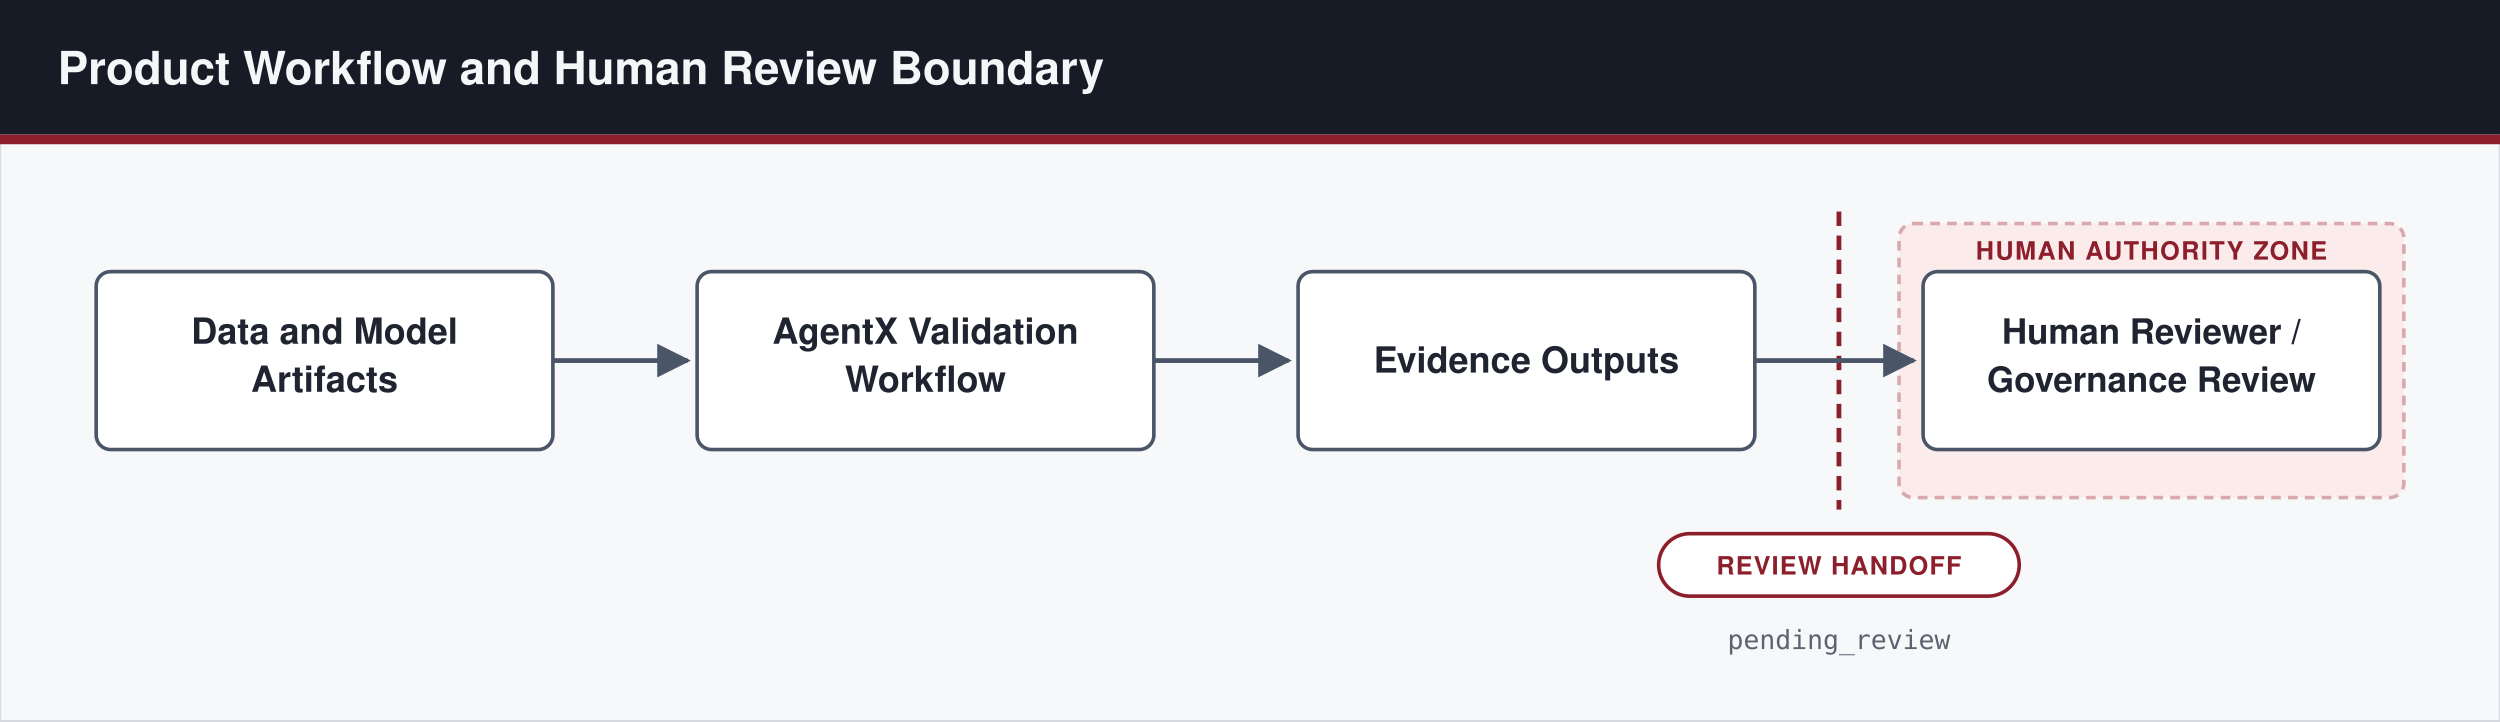
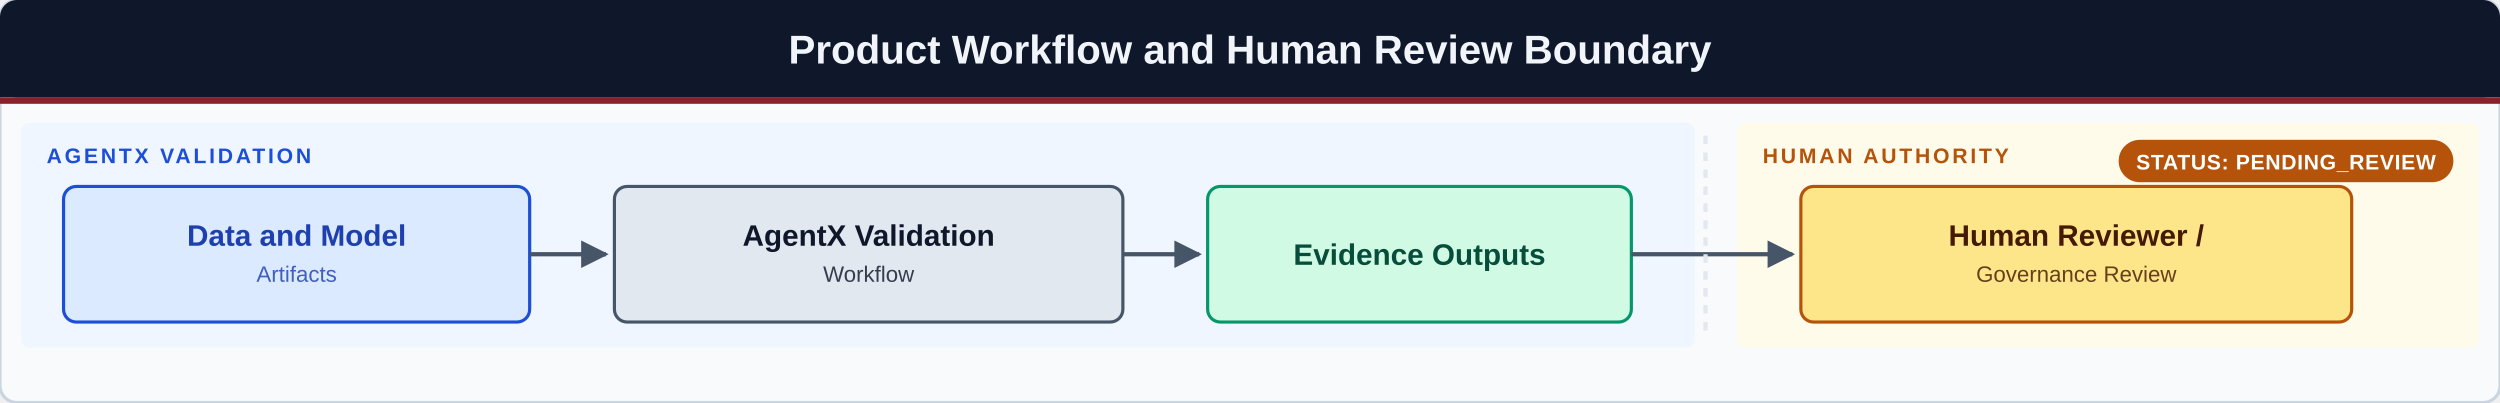
- <svg xmlns="http://www.w3.org/2000/svg" viewBox="0 0 1040 300" width="1040" height="300" role="img" aria-labelledby="d1title d1desc">
+ <svg xmlns="http://www.w3.org/2000/svg" viewBox="0 0 1180 190" width="1180" height="190" role="img" aria-labelledby="d1title d1desc">
  <defs>
-     <marker id="d1-arrow" viewBox="0 0 10 10" refX="9" refY="5" markerWidth="7" markerHeight="7" orient="auto-start-reverse">
-       <path d="M0,0 L10,5 L0,10 z" fill="#4a5568" />
+     <marker id="d1-ah" viewBox="0 0 10 10" refX="9" refY="5" markerWidth="6.5" markerHeight="6.5" orient="auto">
+       <polygon points="0,0 10,5 0,10" fill="#475569" />
    </marker>
  </defs>
-   <rect x="0" y="0" width="1040" height="300" fill="#f7f8fa" stroke="#d7dbe1" stroke-width="1" />
-   <rect x="0" y="0" width="1040" height="56" fill="#161b26" />
-   <text x="24" y="35" font-family="Segoe UI, Helvetica, Arial, sans-serif" font-size="19" font-weight="600" fill="#f5f6f8">Product Workflow and Human Review Boundary</text>
-   <rect x="0" y="56" width="1040" height="4" fill="#8c1f2b" />
-   <rect x="790" y="93" width="210" height="114" rx="6" fill="#fbeceb" stroke="#d9a9ac" stroke-width="1.5" stroke-dasharray="4,3" />
-   <text x="895" y="108" text-anchor="middle" font-family="Segoe UI, Helvetica, Arial, sans-serif" font-size="10.5" font-weight="700" letter-spacing="0.6" fill="#8c1f2b">HUMAN AUTHORITY ZONE</text>
-   <line x1="765" y1="88" x2="765" y2="212" stroke="#8c1f2b" stroke-width="2" stroke-dasharray="6,4" />
-   <rect x="40" y="113" width="190" height="74" rx="6" fill="#ffffff" stroke="#4a5568" stroke-width="1.5" />
-   <text x="135" y="143" text-anchor="middle" font-family="Segoe UI, Helvetica, Arial, sans-serif" font-size="15" font-weight="600" fill="#1f2430">Data and Model</text>
-   <text x="135" y="163" text-anchor="middle" font-family="Segoe UI, Helvetica, Arial, sans-serif" font-size="15" font-weight="600" fill="#1f2430">Artifacts</text>
-   <rect x="290" y="113" width="190" height="74" rx="6" fill="#ffffff" stroke="#4a5568" stroke-width="1.5" />
-   <text x="385" y="143" text-anchor="middle" font-family="Segoe UI, Helvetica, Arial, sans-serif" font-size="15" font-weight="600" fill="#1f2430">AgentX Validation</text>
-   <text x="385" y="163" text-anchor="middle" font-family="Segoe UI, Helvetica, Arial, sans-serif" font-size="15" font-weight="600" fill="#1f2430">Workflow</text>
-   <rect x="540" y="113" width="190" height="74" rx="6" fill="#ffffff" stroke="#4a5568" stroke-width="1.5" />
-   <text x="635" y="155" text-anchor="middle" font-family="Segoe UI, Helvetica, Arial, sans-serif" font-size="15" font-weight="600" fill="#1f2430">Evidence Outputs</text>
-   <rect x="800" y="113" width="190" height="74" rx="6" fill="#ffffff" stroke="#4a5568" stroke-width="1.5" />
-   <text x="895" y="143" text-anchor="middle" font-family="Segoe UI, Helvetica, Arial, sans-serif" font-size="14.5" font-weight="600" fill="#1f2430">Human Reviewer /</text>
-   <text x="895" y="163" text-anchor="middle" font-family="Segoe UI, Helvetica, Arial, sans-serif" font-size="14.5" font-weight="600" fill="#1f2430">Governance Review</text>
-   <line x1="230" y1="150" x2="286" y2="150" stroke="#4a5568" stroke-width="2" marker-end="url(#d1-arrow)" />
-   <line x1="480" y1="150" x2="536" y2="150" stroke="#4a5568" stroke-width="2" marker-end="url(#d1-arrow)" />
-   <line x1="730" y1="150" x2="796" y2="150" stroke="#4a5568" stroke-width="2" marker-end="url(#d1-arrow)" />
-   <rect x="690" y="222" width="150" height="26" rx="13" fill="#ffffff" stroke="#8c1f2b" stroke-width="1.5" />
-   <text x="765" y="239" text-anchor="middle" font-family="Segoe UI, Helvetica, Arial, sans-serif" font-size="10.5" font-weight="700" letter-spacing="0.5" fill="#8c1f2b">REVIEW HANDOFF</text>
-   <text x="765" y="270" text-anchor="middle" font-family="Consolas, Menlo, monospace" font-size="11" fill="#5b6370">pending_review</text>
+   <rect x="0" y="0" width="1180" height="190" rx="8" fill="#F8FAFC" stroke="#CBD5E1" stroke-width="1.5" />
+   <rect x="0" y="0" width="1180" height="46" rx="8" fill="#0F172A" />
+   <rect x="0" y="34" width="1180" height="12" fill="#0F172A" />
+   <rect x="0" y="46" width="1180" height="3" fill="#8C1F2B" />
+   <text x="590" y="30" text-anchor="middle" font-family="'Segoe UI','Helvetica Neue',Arial,sans-serif" font-size="19" font-weight="700" fill="#F1F5F9">Product Workflow and Human Review Boundary</text>
+   <rect x="10" y="58" width="790" height="106" rx="4" fill="#EFF6FF" />
+   <text x="22" y="77" font-family="'Segoe UI','Helvetica Neue',Arial,sans-serif" font-size="10" font-weight="700" fill="#1D4ED8" letter-spacing="1.3">AGENTX VALIDATION</text>
+   <rect x="820" y="58" width="350" height="106" rx="4" fill="#FFFBEB" />
+   <text x="832" y="77" font-family="'Segoe UI','Helvetica Neue',Arial,sans-serif" font-size="10" font-weight="700" fill="#B45309" letter-spacing="1.3">HUMAN AUTHORITY</text>
+   <rect x="1000" y="66" width="158" height="20" rx="10" fill="#B45309" />
+   <text x="1079" y="80" text-anchor="middle" font-family="'Segoe UI','Helvetica Neue',Arial,sans-serif" font-size="10" font-weight="700" letter-spacing="0.3" fill="#FFFFFF">STATUS: PENDING_REVIEW</text>
+   <rect x="30" y="88" width="220" height="64" rx="6" fill="#DBEAFE" stroke="#1D4ED8" stroke-width="1.5" />
+   <text x="140" y="116" text-anchor="middle" font-family="'Segoe UI','Helvetica Neue',Arial,sans-serif" font-size="14" font-weight="700" fill="#1E40AF">Data and Model</text>
+   <text x="140" y="133" text-anchor="middle" font-family="'Segoe UI','Helvetica Neue',Arial,sans-serif" font-size="10.5" fill="#1E40AF" opacity="0.82">Artifacts</text>
+   <rect x="290" y="88" width="240" height="64" rx="6" fill="#E2E8F0" stroke="#475569" stroke-width="1.5" />
+   <text x="410" y="116" text-anchor="middle" font-family="'Segoe UI','Helvetica Neue',Arial,sans-serif" font-size="14" font-weight="700" fill="#0F172A">AgentX Validation</text>
+   <text x="410" y="133" text-anchor="middle" font-family="'Segoe UI','Helvetica Neue',Arial,sans-serif" font-size="10.5" fill="#0F172A" opacity="0.82">Workflow</text>
+   <rect x="570" y="88" width="200" height="64" rx="6" fill="#D1FAE5" stroke="#059669" stroke-width="1.5" />
+   <text x="670" y="125" text-anchor="middle" font-family="'Segoe UI','Helvetica Neue',Arial,sans-serif" font-size="14" font-weight="700" fill="#064E3B">Evidence Outputs</text>
+   <rect x="850" y="88" width="260" height="64" rx="6" fill="#FDE68A" stroke="#B45309" stroke-width="1.5" />
+   <text x="980" y="116" text-anchor="middle" font-family="'Segoe UI','Helvetica Neue',Arial,sans-serif" font-size="14" font-weight="700" fill="#451A03">Human Reviewer /</text>
+   <text x="980" y="133" text-anchor="middle" font-family="'Segoe UI','Helvetica Neue',Arial,sans-serif" font-size="10.5" fill="#451A03" opacity="0.82">Governance Review</text>
+   <line x1="250" y1="120" x2="286" y2="120" stroke="#475569" stroke-width="2" marker-end="url(#d1-ah)" />
+   <line x1="530" y1="120" x2="566" y2="120" stroke="#475569" stroke-width="2" marker-end="url(#d1-ah)" />
+   <line x1="770" y1="120" x2="846" y2="120" stroke="#475569" stroke-width="2" marker-end="url(#d1-ah)" />
+   <line x1="805" y1="64" x2="805" y2="158" stroke="#E2E8F0" stroke-width="2" stroke-dasharray="4,4" />
</svg>
